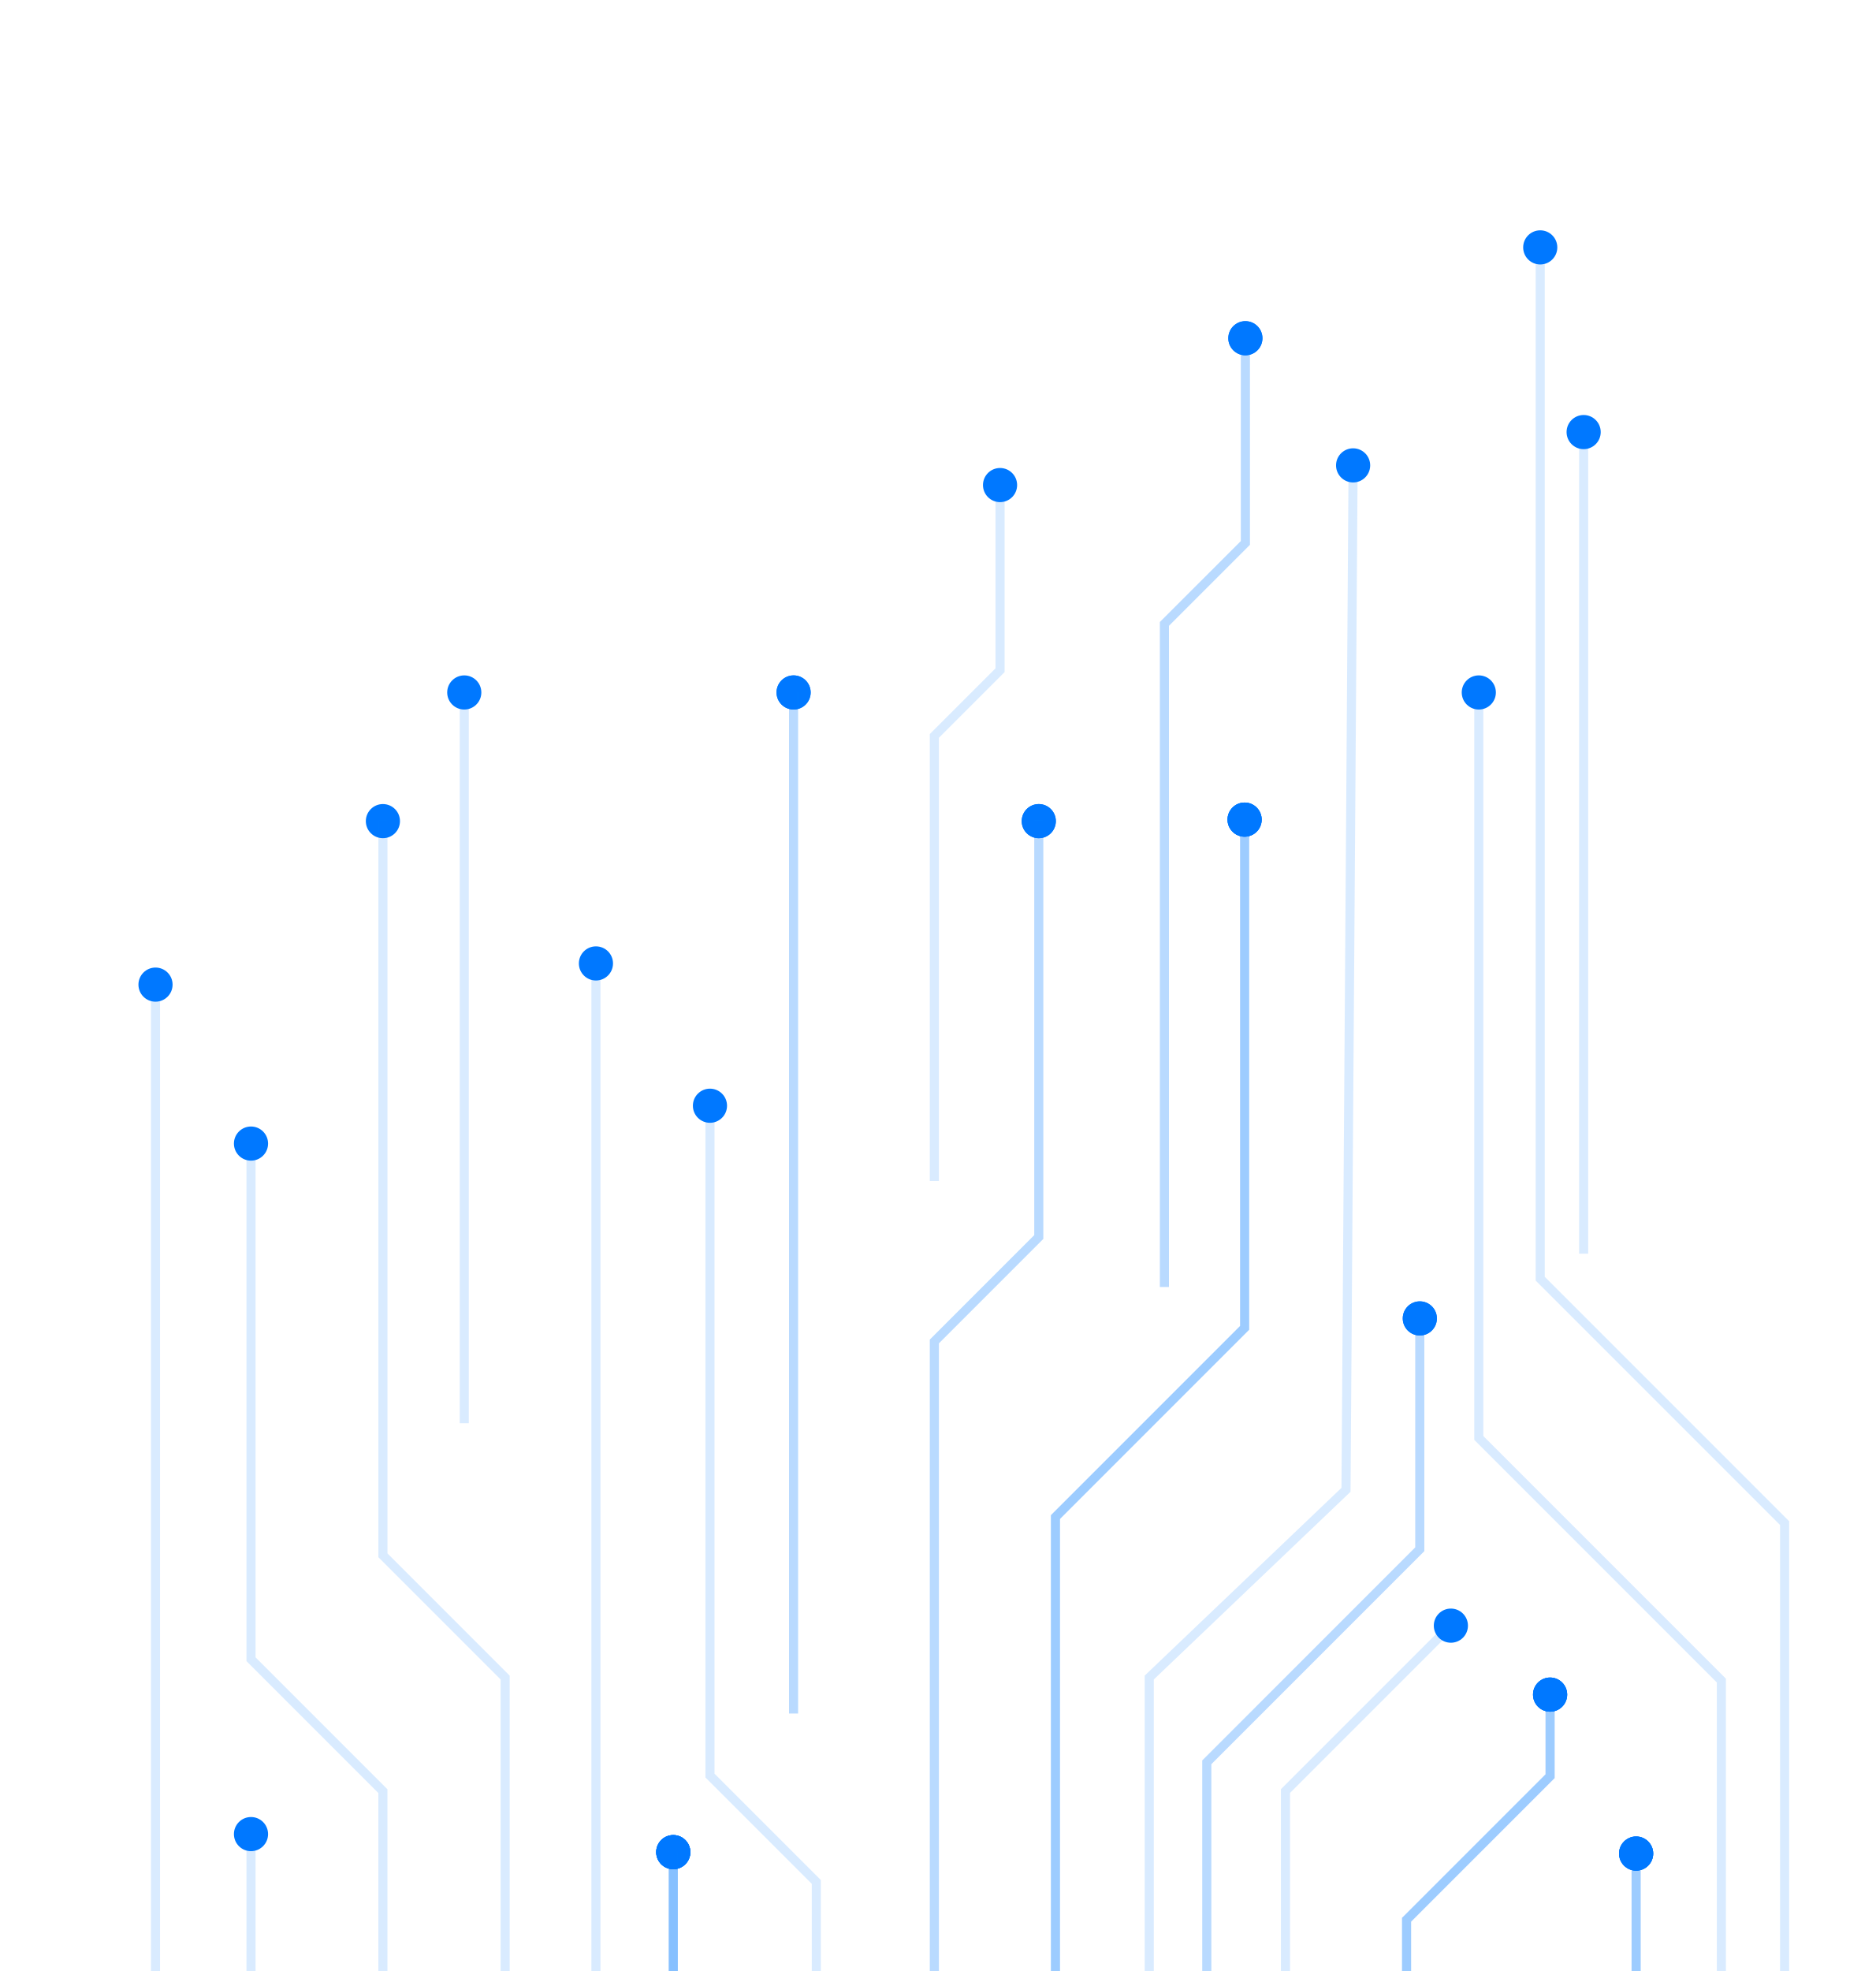
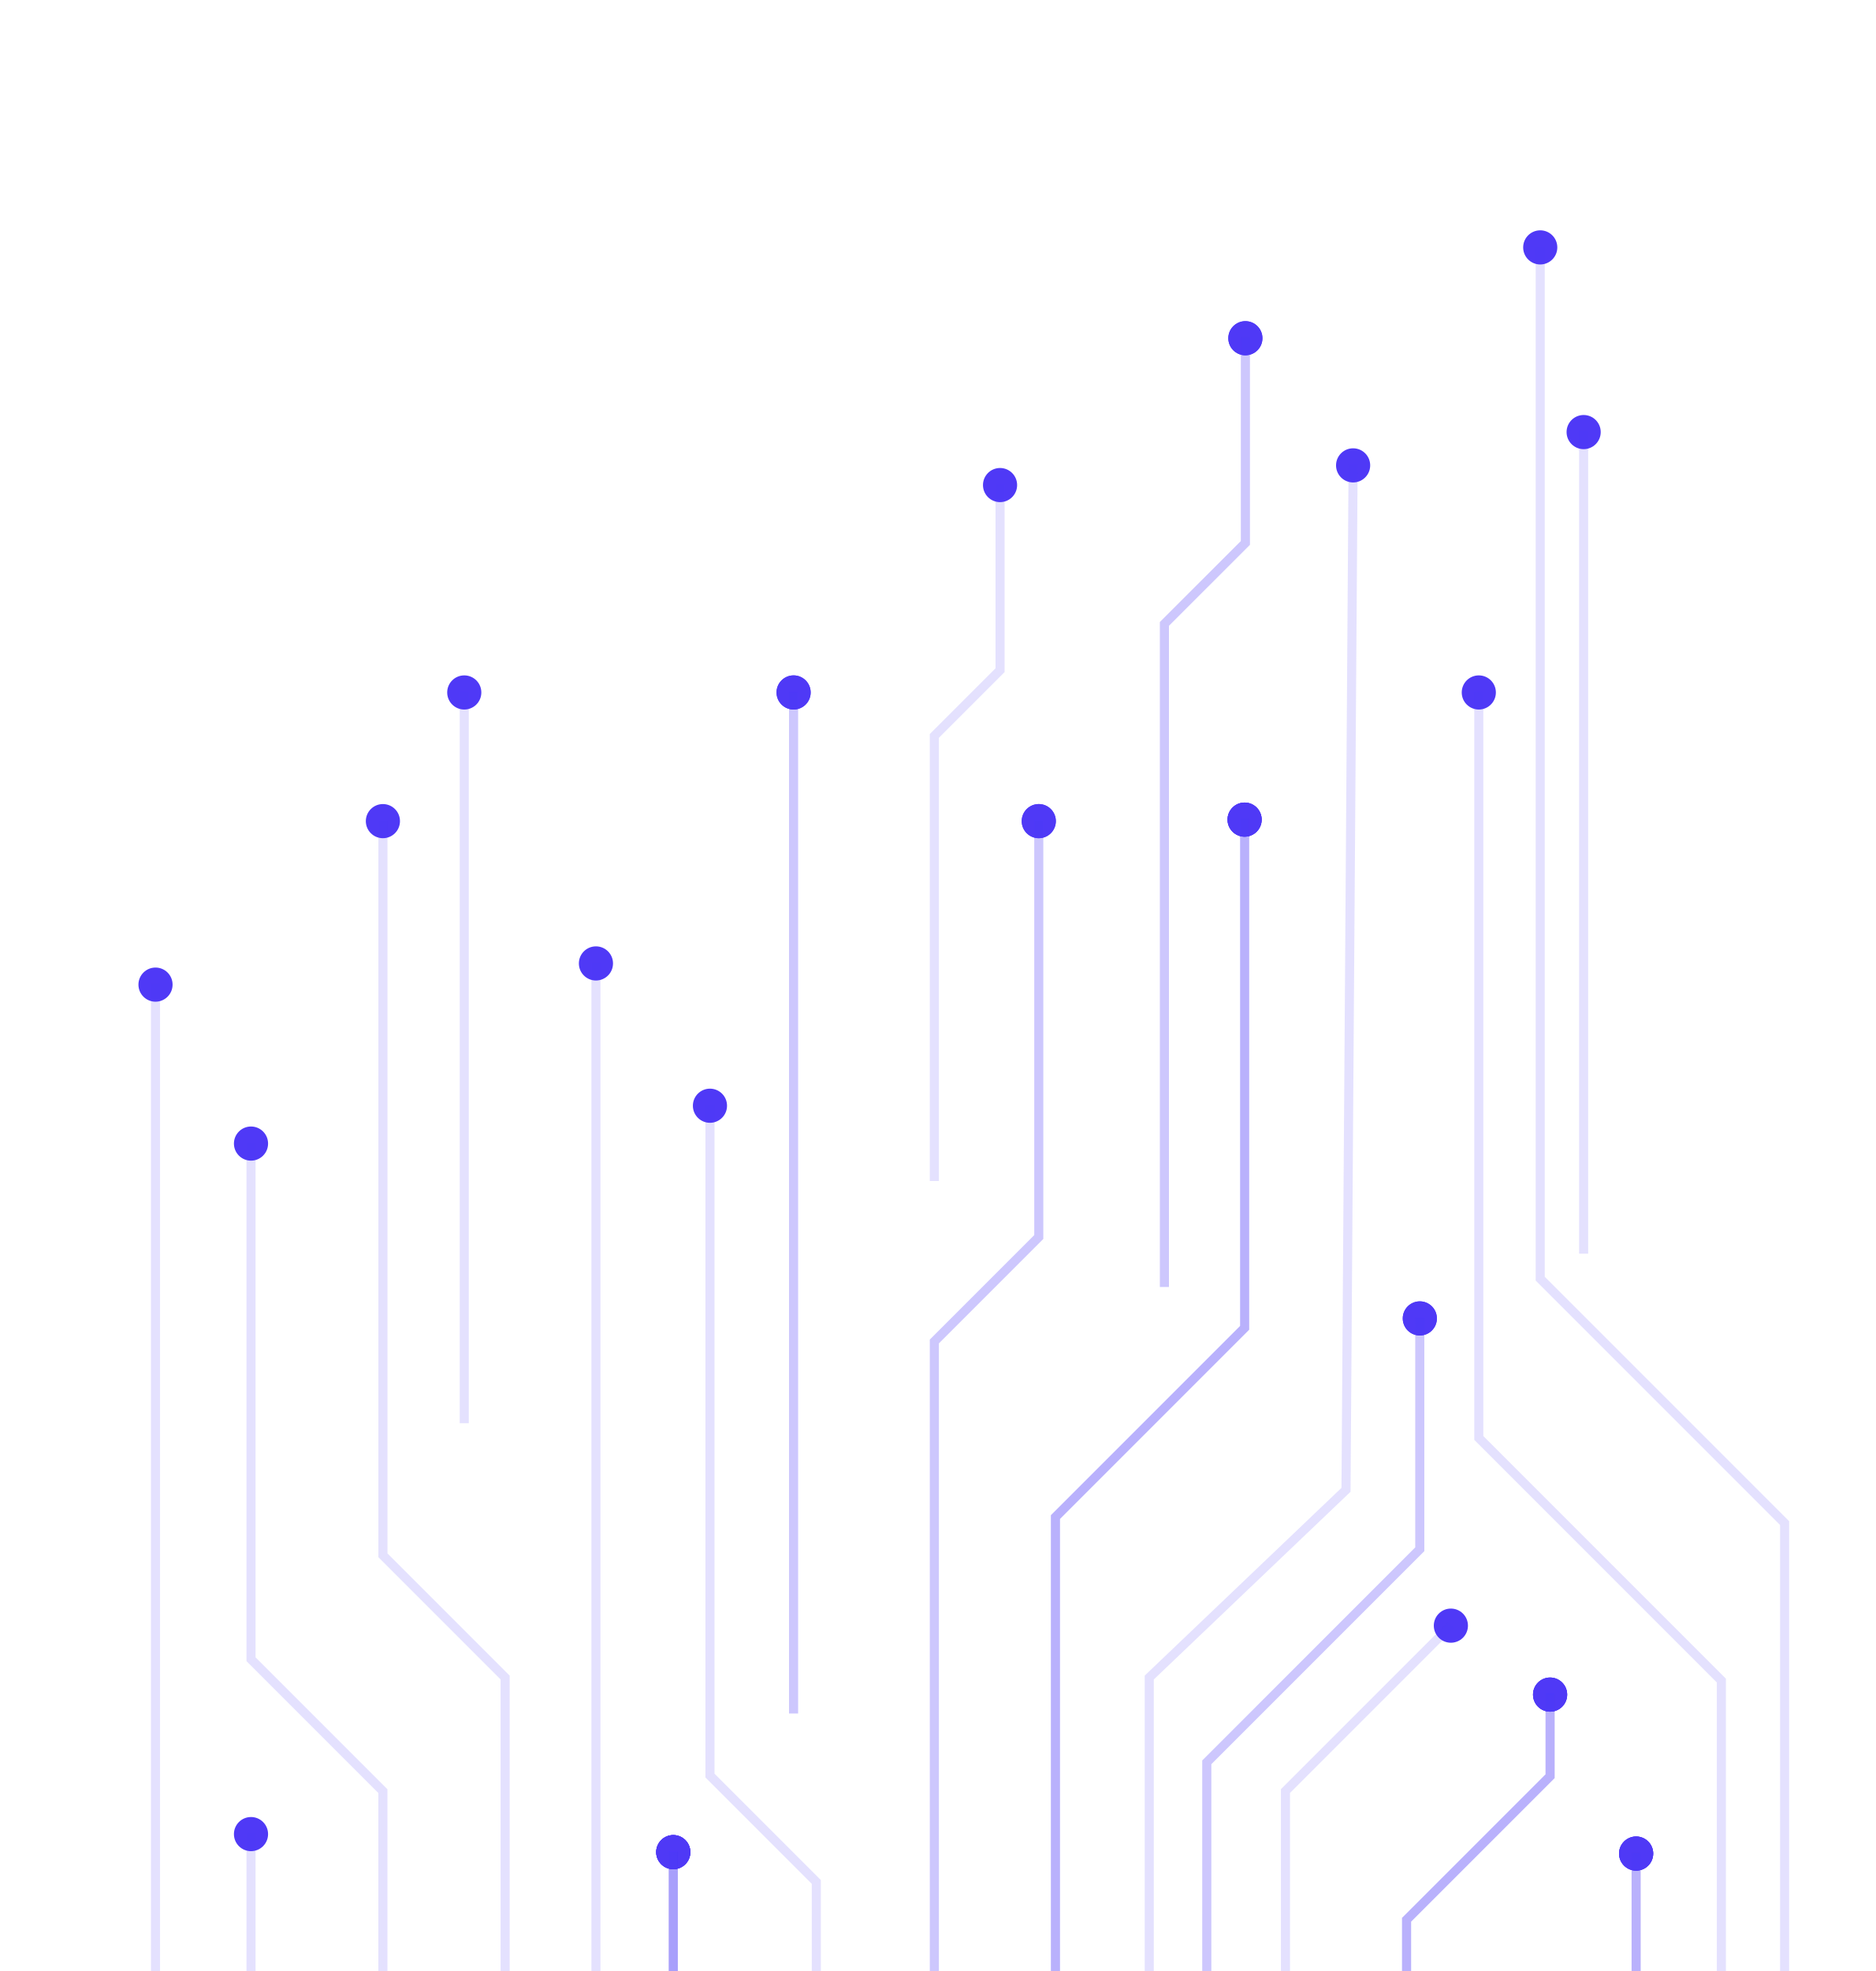
<svg xmlns="http://www.w3.org/2000/svg" width="100%" height="100%" viewBox="0 0 413 434" version="1.1" xml:space="preserve" style="fill-rule:evenodd;clip-rule:evenodd;stroke-miterlimit:10;">
  <g transform="matrix(1,0,0,1,-1168.59,49.0499)">
    <g id="dots">
      <g transform="matrix(1.22465e-16,-1,-1,-1.22465e-16,1494.28,107.185)">
-         <path d="M3.76,-3.76C5.836,-3.76 7.52,-2.076 7.52,0C7.52,2.076 5.836,3.76 3.76,3.76C1.684,3.76 -0,2.076 -0,0C-0,-2.076 1.684,-3.76 3.76,-3.76" style="fill:rgb(0,120,255);fill-rule:nonzero;" />
+         <path d="M3.76,-3.76C5.836,-3.76 7.52,-2.076 7.52,0C7.52,2.076 5.836,3.76 3.76,3.76C1.684,3.76 -0,2.076 -0,0C-0,-2.076 1.684,-3.76 3.76,-3.76" style="fill:#4F39F6;fill-rule:nonzero;" />
      </g>
      <g transform="matrix(1.22465e-16,-1,-1,-1.22465e-16,1509.98,327.852)">
-         <path d="M3.76,-3.76C5.836,-3.76 7.52,-2.076 7.52,0C7.52,2.076 5.836,3.76 3.76,3.76C1.684,3.76 -0,2.076 -0,0C-0,-2.076 1.684,-3.76 3.76,-3.76" style="fill:rgb(0,120,255);fill-rule:nonzero;" />
+         <path d="M3.76,-3.76C5.836,-3.76 7.52,-2.076 7.52,0C7.52,2.076 5.836,3.76 3.76,3.76C1.684,3.76 -0,2.076 -0,0C-0,-2.076 1.684,-3.76 3.76,-3.76" style="fill:#4F39F6;fill-rule:nonzero;" />
      </g>
      <g transform="matrix(1.22465e-16,-1,-1,-1.22465e-16,1509.98,327.852)">
-         <path d="M3.76,-3.76C5.836,-3.76 7.52,-2.076 7.52,0C7.52,2.076 5.836,3.76 3.76,3.76C1.684,3.76 -0,2.076 -0,0C-0,-2.076 1.684,-3.76 3.76,-3.76" style="fill:rgb(0,120,255);fill-rule:nonzero;" />
+         <path d="M3.76,-3.76C5.836,-3.76 7.52,-2.076 7.52,0C7.52,2.076 5.836,3.76 3.76,3.76C1.684,3.76 -0,2.076 -0,0C-0,-2.076 1.684,-3.76 3.76,-3.76" style="fill:#4F39F6;fill-rule:nonzero;" />
      </g>
      <g transform="matrix(1.22465e-16,-1,-1,-1.22465e-16,1509.98,327.852)">
-         <path d="M3.76,-3.76C5.836,-3.76 7.52,-2.076 7.52,0C7.52,2.076 5.836,3.76 3.76,3.76C1.684,3.76 -0,2.076 -0,0C-0,-2.076 1.684,-3.76 3.76,-3.76" style="fill:rgb(0,120,255);fill-rule:nonzero;" />
+         <path d="M3.76,-3.76C5.836,-3.76 7.52,-2.076 7.52,0C7.52,2.076 5.836,3.76 3.76,3.76C1.684,3.76 -0,2.076 -0,0C-0,-2.076 1.684,-3.76 3.76,-3.76" style="fill:#4F39F6;fill-rule:nonzero;" />
      </g>
      <g transform="matrix(1.22465e-16,-1,-1,-1.22465e-16,1517.37,49.8514)">
-         <path d="M3.76,-3.76C5.836,-3.76 7.52,-2.076 7.52,0C7.52,2.076 5.836,3.76 3.76,3.76C1.684,3.76 -0,2.076 -0,0C-0,-2.076 1.684,-3.76 3.76,-3.76" style="fill:rgb(0,120,255);fill-rule:nonzero;" />
+         <path d="M3.76,-3.76C5.836,-3.76 7.52,-2.076 7.52,0C7.52,2.076 5.836,3.76 3.76,3.76C1.684,3.76 -0,2.076 -0,0C-0,-2.076 1.684,-3.76 3.76,-3.76" style="fill:#4F39F6;fill-rule:nonzero;" />
      </g>
      <g transform="matrix(1.22465e-16,-1,-1,-1.22465e-16,1507.81,9.18541)">
-         <path d="M3.76,-3.76C5.836,-3.76 7.52,-2.076 7.52,0C7.52,2.076 5.836,3.76 3.76,3.76C1.684,3.76 -0,2.076 -0,0C-0,-2.076 1.684,-3.76 3.76,-3.76" style="fill:rgb(0,120,255);fill-rule:nonzero;" />
+         <path d="M3.76,-3.76C5.836,-3.76 7.52,-2.076 7.52,0C7.52,2.076 5.836,3.76 3.76,3.76C1.684,3.76 -0,2.076 -0,0C-0,-2.076 1.684,-3.76 3.76,-3.76" style="fill:#4F39F6;fill-rule:nonzero;" />
      </g>
      <g transform="matrix(1.22465e-16,-1,-1,-1.22465e-16,1528.93,362.852)">
-         <path d="M3.76,-3.76C5.836,-3.76 7.52,-2.076 7.52,0C7.52,2.076 5.836,3.76 3.76,3.76C1.684,3.76 -0,2.076 -0,0C-0,-2.076 1.684,-3.76 3.76,-3.76" style="fill:rgb(0,120,255);fill-rule:nonzero;" />
+         <path d="M3.76,-3.76C5.836,-3.76 7.52,-2.076 7.52,0C7.52,2.076 5.836,3.76 3.76,3.76C1.684,3.76 -0,2.076 -0,0C-0,-2.076 1.684,-3.76 3.76,-3.76" style="fill:#4F39F6;fill-rule:nonzero;" />
      </g>
      <g transform="matrix(1.22465e-16,-1,-1,-1.22465e-16,1528.93,362.852)">
-         <path d="M3.76,-3.76C5.836,-3.76 7.52,-2.076 7.52,0C7.52,2.076 5.836,3.76 3.76,3.76C1.684,3.76 -0,2.076 -0,0C-0,-2.076 1.684,-3.76 3.76,-3.76" style="fill:rgb(0,120,255);fill-rule:nonzero;" />
+         <path d="M3.76,-3.76C5.836,-3.76 7.52,-2.076 7.52,0C7.52,2.076 5.836,3.76 3.76,3.76C1.684,3.76 -0,2.076 -0,0C-0,-2.076 1.684,-3.76 3.76,-3.76" style="fill:#4F39F6;fill-rule:nonzero;" />
      </g>
      <g transform="matrix(1.22465e-16,-1,-1,-1.22465e-16,1528.93,362.852)">
-         <path d="M3.76,-3.76C5.836,-3.76 7.52,-2.076 7.52,0C7.52,2.076 5.836,3.76 3.76,3.76C1.684,3.76 -0,2.076 -0,0C-0,-2.076 1.684,-3.76 3.76,-3.76" style="fill:rgb(0,120,255);fill-rule:nonzero;" />
+         <path d="M3.76,-3.76C5.836,-3.76 7.52,-2.076 7.52,0C7.52,2.076 5.836,3.76 3.76,3.76C1.684,3.76 -0,2.076 -0,0C-0,-2.076 1.684,-3.76 3.76,-3.76" style="fill:#4F39F6;fill-rule:nonzero;" />
      </g>
      <g transform="matrix(0.0291255,-0.999576,-0.999576,-0.0291255,1466.38,57.1754)">
-         <path d="M3.757,-3.869C5.833,-3.869 7.518,-2.185 7.517,-0.11C7.517,1.967 5.833,3.651 3.757,3.651C1.682,3.65 -0.003,1.966 -0.002,-0.109C-0.002,-2.185 1.682,-3.869 3.757,-3.869" style="fill:rgb(0,120,255);fill-rule:nonzero;" />
+         <path d="M3.757,-3.869C5.833,-3.869 7.518,-2.185 7.517,-0.11C7.517,1.967 5.833,3.651 3.757,3.651C1.682,3.65 -0.003,1.966 -0.002,-0.109C-0.002,-2.185 1.682,-3.869 3.757,-3.869" style="fill:#4F39F6;fill-rule:nonzero;" />
      </g>
      <g transform="matrix(1.22465e-16,-1,-1,-1.22465e-16,1481.29,245.018)">
-         <path d="M3.76,-3.76C5.836,-3.76 7.52,-2.076 7.52,0C7.52,2.076 5.836,3.76 3.76,3.76C1.684,3.76 -0,2.076 -0,0C-0,-2.076 1.684,-3.76 3.76,-3.76" style="fill:rgb(0,120,255);fill-rule:nonzero;" />
+         <path d="M3.76,-3.76C5.836,-3.76 7.52,-2.076 7.52,0C7.52,2.076 5.836,3.76 3.76,3.76C1.684,3.76 -0,2.076 -0,0C-0,-2.076 1.684,-3.76 3.76,-3.76" style="fill:#4F39F6;fill-rule:nonzero;" />
      </g>
      <g transform="matrix(1.22465e-16,-1,-1,-1.22465e-16,1481.29,245.018)">
-         <path d="M3.76,-3.76C5.836,-3.76 7.52,-2.076 7.52,0C7.52,2.076 5.836,3.76 3.76,3.76C1.684,3.76 -0,2.076 -0,0C-0,-2.076 1.684,-3.76 3.76,-3.76" style="fill:rgb(0,120,255);fill-rule:nonzero;" />
+         <path d="M3.76,-3.76C5.836,-3.76 7.52,-2.076 7.52,0C7.52,2.076 5.836,3.76 3.76,3.76C1.684,3.76 -0,2.076 -0,0C-0,-2.076 1.684,-3.76 3.76,-3.76" style="fill:#4F39F6;fill-rule:nonzero;" />
      </g>
      <g transform="matrix(1.22465e-16,-1,-1,-1.22465e-16,1442.7,135.185)">
-         <path d="M3.761,-3.759C5.836,-3.759 7.52,-2.075 7.52,0.001C7.52,2.077 5.836,3.761 3.761,3.761C1.685,3.761 0,2.077 0,0.001C0,-2.075 1.685,-3.759 3.761,-3.759" style="fill:rgb(0,120,255);fill-rule:nonzero;" />
+         <path d="M3.761,-3.759C5.836,-3.759 7.52,-2.075 7.52,0.001C7.52,2.077 5.836,3.761 3.761,3.761C1.685,3.761 0,2.077 0,0.001C0,-2.075 1.685,-3.759 3.761,-3.759" style="fill:#4F39F6;fill-rule:nonzero;" />
      </g>
      <g transform="matrix(1.22465e-16,-1,-1,-1.22465e-16,1442.7,135.185)">
-         <path d="M3.761,-3.759C5.836,-3.759 7.52,-2.075 7.52,0.001C7.52,2.077 5.836,3.761 3.761,3.761C1.685,3.761 0,2.077 0,0.001C0,-2.075 1.685,-3.759 3.761,-3.759" style="fill:rgb(0,120,255);fill-rule:nonzero;" />
+         <path d="M3.761,-3.759C5.836,-3.759 7.52,-2.075 7.52,0.001C7.52,2.077 5.836,3.761 3.761,3.761C1.685,3.761 0,2.077 0,0.001C0,-2.075 1.685,-3.759 3.761,-3.759" style="fill:#4F39F6;fill-rule:nonzero;" />
      </g>
      <g transform="matrix(1.22465e-16,-1,-1,-1.22465e-16,1442.7,135.185)">
-         <path d="M3.761,-3.759C5.836,-3.759 7.52,-2.075 7.52,0.001C7.52,2.077 5.836,3.761 3.761,3.761C1.685,3.761 0,2.077 0,0.001C0,-2.075 1.685,-3.759 3.761,-3.759" style="fill:rgb(0,120,255);fill-rule:nonzero;" />
+         <path d="M3.761,-3.759C5.836,-3.759 7.52,-2.075 7.52,0.001C7.52,2.077 5.836,3.761 3.761,3.761C1.685,3.761 0,2.077 0,0.001C0,-2.075 1.685,-3.759 3.761,-3.759" style="fill:#4F39F6;fill-rule:nonzero;" />
      </g>
      <g transform="matrix(1.22465e-16,-1,-1,-1.22465e-16,1442.87,29.1854)">
-         <path d="M3.76,-3.76C5.836,-3.76 7.52,-2.076 7.52,0C7.52,2.076 5.836,3.76 3.76,3.76C1.684,3.76 -0,2.076 -0,0C-0,-2.076 1.684,-3.76 3.76,-3.76" style="fill:rgb(0,120,255);fill-rule:nonzero;" />
+         <path d="M3.76,-3.76C5.836,-3.76 7.52,-2.076 7.52,0C7.52,2.076 5.836,3.76 3.76,3.76C1.684,3.76 -0,2.076 -0,0C-0,-2.076 1.684,-3.76 3.76,-3.76" style="fill:#4F39F6;fill-rule:nonzero;" />
      </g>
      <g transform="matrix(1.22465e-16,-1,-1,-1.22465e-16,1442.87,29.1854)">
-         <path d="M3.76,-3.76C5.836,-3.76 7.52,-2.076 7.52,0C7.52,2.076 5.836,3.76 3.76,3.76C1.684,3.76 -0,2.076 -0,0C-0,-2.076 1.684,-3.76 3.76,-3.76" style="fill:rgb(0,120,255);fill-rule:nonzero;" />
+         <path d="M3.76,-3.76C5.836,-3.76 7.52,-2.076 7.52,0C7.52,2.076 5.836,3.76 3.76,3.76C1.684,3.76 -0,2.076 -0,0C-0,-2.076 1.684,-3.76 3.76,-3.76" style="fill:#4F39F6;fill-rule:nonzero;" />
      </g>
      <g transform="matrix(1.22465e-16,-1,-1,-1.22465e-16,1324.95,198.184)">
-         <path d="M3.76,-3.76C5.836,-3.76 7.52,-2.076 7.52,0C7.52,2.076 5.836,3.76 3.76,3.76C1.684,3.76 -0,2.076 -0,0C-0,-2.076 1.684,-3.76 3.76,-3.76" style="fill:rgb(0,120,255);fill-rule:nonzero;" />
+         <path d="M3.76,-3.76C5.836,-3.76 7.52,-2.076 7.52,0C7.52,2.076 5.836,3.76 3.76,3.76C1.684,3.76 -0,2.076 -0,0C-0,-2.076 1.684,-3.76 3.76,-3.76" style="fill:#4F39F6;fill-rule:nonzero;" />
      </g>
      <g transform="matrix(1.22465e-16,-1,-1,-1.22465e-16,1343.37,107.185)">
-         <path d="M3.76,-3.76C5.836,-3.76 7.52,-2.076 7.52,0C7.52,2.076 5.836,3.76 3.76,3.76C1.684,3.76 -0,2.076 -0,0C-0,-2.076 1.684,-3.76 3.76,-3.76" style="fill:rgb(0,120,255);fill-rule:nonzero;" />
+         <path d="M3.76,-3.76C5.836,-3.76 7.52,-2.076 7.52,0C7.52,2.076 5.836,3.76 3.76,3.76C1.684,3.76 -0,2.076 -0,0C-0,-2.076 1.684,-3.76 3.76,-3.76" style="fill:#4F39F6;fill-rule:nonzero;" />
      </g>
      <g transform="matrix(1.22465e-16,-1,-1,-1.22465e-16,1343.37,107.185)">
-         <path d="M3.76,-3.76C5.836,-3.76 7.52,-2.076 7.52,0C7.52,2.076 5.836,3.76 3.76,3.76C1.684,3.76 -0,2.076 -0,0C-0,-2.076 1.684,-3.76 3.76,-3.76" style="fill:rgb(0,120,255);fill-rule:nonzero;" />
+         <path d="M3.76,-3.76C5.836,-3.76 7.52,-2.076 7.52,0C7.52,2.076 5.836,3.76 3.76,3.76C1.684,3.76 -0,2.076 -0,0C-0,-2.076 1.684,-3.76 3.76,-3.76" style="fill:#4F39F6;fill-rule:nonzero;" />
      </g>
      <g transform="matrix(1.22465e-16,-1,-1,-1.22465e-16,1388.84,61.5184)">
-         <path d="M3.76,-3.76C5.836,-3.76 7.52,-2.076 7.52,0C7.52,2.076 5.836,3.76 3.76,3.76C1.684,3.76 -0,2.076 -0,0C-0,-2.076 1.684,-3.76 3.76,-3.76" style="fill:rgb(0,120,255);fill-rule:nonzero;" />
-       </g>
-       <g transform="matrix(1.22465e-16,-1,-1,-1.22465e-16,1316.87,362.539)">
-         <path d="M3.76,-3.76C5.836,-3.76 7.52,-2.076 7.52,0C7.52,2.076 5.836,3.76 3.76,3.76C1.684,3.76 -0,2.076 -0,0C-0,-2.076 1.684,-3.76 3.76,-3.76" style="fill:rgb(0,120,255);fill-rule:nonzero;" />
-       </g>
-       <g transform="matrix(1.22465e-16,-1,-1,-1.22465e-16,1316.87,362.539)">
-         <path d="M3.76,-3.76C5.836,-3.76 7.52,-2.076 7.52,0C7.52,2.076 5.836,3.76 3.76,3.76C1.684,3.76 -0,2.076 -0,0C-0,-2.076 1.684,-3.76 3.76,-3.76" style="fill:rgb(0,120,255);fill-rule:nonzero;" />
-       </g>
-       <g transform="matrix(1.22465e-16,-1,-1,-1.22465e-16,1316.87,362.539)">
-         <path d="M3.76,-3.76C5.836,-3.76 7.52,-2.076 7.52,0C7.52,2.076 5.836,3.76 3.76,3.76C1.684,3.76 -0,2.076 -0,0C-0,-2.076 1.684,-3.76 3.76,-3.76" style="fill:rgb(0,120,255);fill-rule:nonzero;" />
-       </g>
-       <g transform="matrix(1.22465e-16,-1,-1,-1.22465e-16,1316.87,362.539)">
-         <path d="M3.76,-3.76C5.836,-3.76 7.52,-2.076 7.52,0C7.52,2.076 5.836,3.76 3.76,3.76C1.684,3.76 -0,2.076 -0,0C-0,-2.076 1.684,-3.76 3.76,-3.76" style="fill:rgb(0,120,255);fill-rule:nonzero;" />
+         <path d="M3.76,-3.76C5.836,-3.76 7.52,-2.076 7.52,0C7.52,2.076 5.836,3.76 3.76,3.76C1.684,3.76 -0,2.076 -0,0C-0,-2.076 1.684,-3.76 3.76,-3.76" style="fill:#4F39F6;fill-rule:nonzero;" />
+       </g>
+       <g transform="matrix(1.22465e-16,-1,-1,-1.22465e-16,1316.87,362.539)">
+         <path d="M3.76,-3.76C5.836,-3.76 7.52,-2.076 7.52,0C7.52,2.076 5.836,3.76 3.76,3.76C1.684,3.76 -0,2.076 -0,0C-0,-2.076 1.684,-3.76 3.76,-3.76" style="fill:#4F39F6;fill-rule:nonzero;" />
+       </g>
+       <g transform="matrix(1.22465e-16,-1,-1,-1.22465e-16,1316.87,362.539)">
+         <path d="M3.76,-3.76C5.836,-3.76 7.52,-2.076 7.52,0C7.52,2.076 5.836,3.76 3.76,3.76C1.684,3.76 -0,2.076 -0,0C-0,-2.076 1.684,-3.76 3.76,-3.76" style="fill:#4F39F6;fill-rule:nonzero;" />
+       </g>
+       <g transform="matrix(1.22465e-16,-1,-1,-1.22465e-16,1316.87,362.539)">
+         <path d="M3.76,-3.76C5.836,-3.76 7.52,-2.076 7.52,0C7.52,2.076 5.836,3.76 3.76,3.76C1.684,3.76 -0,2.076 -0,0C-0,-2.076 1.684,-3.76 3.76,-3.76" style="fill:#4F39F6;fill-rule:nonzero;" />
+       </g>
+       <g transform="matrix(1.22465e-16,-1,-1,-1.22465e-16,1316.87,362.539)">
+         <path d="M3.76,-3.76C5.836,-3.76 7.52,-2.076 7.52,0C7.52,2.076 5.836,3.76 3.76,3.76C1.684,3.76 -0,2.076 -0,0C-0,-2.076 1.684,-3.76 3.76,-3.76" style="fill:#4F39F6;fill-rule:nonzero;" />
      </g>
      <g transform="matrix(1.22465e-16,-1,-1,-1.22465e-16,1397.37,135.518)">
-         <path d="M3.76,-3.76C5.836,-3.76 7.52,-2.076 7.52,0C7.52,2.076 5.836,3.76 3.76,3.76C1.684,3.76 -0,2.076 -0,0C-0,-2.076 1.684,-3.76 3.76,-3.76" style="fill:rgb(0,120,255);fill-rule:nonzero;" />
+         <path d="M3.76,-3.76C5.836,-3.76 7.52,-2.076 7.52,0C7.52,2.076 5.836,3.76 3.76,3.76C1.684,3.76 -0,2.076 -0,0C-0,-2.076 1.684,-3.76 3.76,-3.76" style="fill:#4F39F6;fill-rule:nonzero;" />
      </g>
      <g transform="matrix(1.22465e-16,-1,-1,-1.22465e-16,1397.37,135.518)">
-         <path d="M3.76,-3.76C5.836,-3.76 7.52,-2.076 7.52,0C7.52,2.076 5.836,3.76 3.76,3.76C1.684,3.76 -0,2.076 -0,0C-0,-2.076 1.684,-3.76 3.76,-3.76" style="fill:rgb(0,120,255);fill-rule:nonzero;" />
+         <path d="M3.76,-3.76C5.836,-3.76 7.52,-2.076 7.52,0C7.52,2.076 5.836,3.76 3.76,3.76C1.684,3.76 -0,2.076 -0,0C-0,-2.076 1.684,-3.76 3.76,-3.76" style="fill:#4F39F6;fill-rule:nonzero;" />
      </g>
      <g transform="matrix(0.707173,-0.70704,-0.70704,-0.707173,1484.37,308.906)">
-         <path d="M2.658,-6.419C4.734,-6.419 6.418,-4.735 6.417,-2.659C6.417,-0.582 4.734,1.102 2.658,1.1C0.581,1.1 -1.103,-0.583 -1.102,-2.66C-1.102,-4.735 0.582,-6.419 2.658,-6.419" style="fill:rgb(0,120,255);fill-rule:nonzero;" />
+         <path d="M2.658,-6.419C4.734,-6.419 6.418,-4.735 6.417,-2.659C6.417,-0.582 4.734,1.102 2.658,1.1C0.581,1.1 -1.103,-0.583 -1.102,-2.66C-1.102,-4.735 0.582,-6.419 2.658,-6.419" style="fill:#4F39F6;fill-rule:nonzero;" />
      </g>
      <g transform="matrix(1.22465e-16,-1,-1,-1.22465e-16,1299.84,166.851)">
-         <path d="M3.76,-3.76C5.836,-3.76 7.52,-2.076 7.52,0C7.52,2.076 5.836,3.76 3.76,3.76C1.684,3.76 -0,2.076 -0,0C-0,-2.076 1.684,-3.76 3.76,-3.76" style="fill:rgb(0,120,255);fill-rule:nonzero;" />
+         <path d="M3.76,-3.76C5.836,-3.76 7.52,-2.076 7.52,0C7.52,2.076 5.836,3.76 3.76,3.76C1.684,3.76 -0,2.076 -0,0C-0,-2.076 1.684,-3.76 3.76,-3.76" style="fill:#4F39F6;fill-rule:nonzero;" />
      </g>
      <g transform="matrix(1.22465e-16,-1,-1,-1.22465e-16,1252.92,135.518)">
-         <path d="M3.76,-3.76C5.836,-3.76 7.52,-2.076 7.52,0C7.52,2.076 5.836,3.76 3.76,3.76C1.684,3.76 -0,2.076 -0,0C-0,-2.076 1.684,-3.76 3.76,-3.76" style="fill:rgb(0,120,255);fill-rule:nonzero;" />
+         <path d="M3.76,-3.76C5.836,-3.76 7.52,-2.076 7.52,0C7.52,2.076 5.836,3.76 3.76,3.76C1.684,3.76 -0,2.076 -0,0C-0,-2.076 1.684,-3.76 3.76,-3.76" style="fill:#4F39F6;fill-rule:nonzero;" />
      </g>
      <g transform="matrix(1.22465e-16,-1,-1,-1.22465e-16,1270.84,107.185)">
-         <path d="M3.76,-3.76C5.836,-3.76 7.52,-2.076 7.52,0C7.52,2.076 5.836,3.76 3.76,3.76C1.684,3.76 -0,2.076 -0,0C-0,-2.076 1.684,-3.76 3.76,-3.76" style="fill:rgb(0,120,255);fill-rule:nonzero;" />
+         <path d="M3.76,-3.76C5.836,-3.76 7.52,-2.076 7.52,0C7.52,2.076 5.836,3.76 3.76,3.76C1.684,3.76 -0,2.076 -0,0C-0,-2.076 1.684,-3.76 3.76,-3.76" style="fill:#4F39F6;fill-rule:nonzero;" />
      </g>
      <g transform="matrix(1.22465e-16,-1,-1,-1.22465e-16,1223.87,206.518)">
-         <path d="M3.76,-3.76C5.836,-3.76 7.52,-2.076 7.52,0C7.52,2.076 5.836,3.76 3.76,3.76C1.684,3.76 -0,2.076 -0,0C-0,-2.076 1.684,-3.76 3.76,-3.76" style="fill:rgb(0,120,255);fill-rule:nonzero;" />
+         <path d="M3.76,-3.76C5.836,-3.76 7.52,-2.076 7.52,0C7.52,2.076 5.836,3.76 3.76,3.76C1.684,3.76 -0,2.076 -0,0C-0,-2.076 1.684,-3.76 3.76,-3.76" style="fill:#4F39F6;fill-rule:nonzero;" />
      </g>
      <g transform="matrix(1.22465e-16,-1,-1,-1.22465e-16,1223.87,358.565)">
-         <path d="M3.76,-3.76C5.836,-3.76 7.52,-2.076 7.52,0C7.52,2.076 5.836,3.76 3.76,3.76C1.684,3.76 -0,2.076 -0,0C-0,-2.076 1.684,-3.76 3.76,-3.76" style="fill:rgb(0,120,255);fill-rule:nonzero;" />
+         <path d="M3.76,-3.76C5.836,-3.76 7.52,-2.076 7.52,0C7.52,2.076 5.836,3.76 3.76,3.76C1.684,3.76 -0,2.076 -0,0C-0,-2.076 1.684,-3.76 3.76,-3.76" style="fill:#4F39F6;fill-rule:nonzero;" />
      </g>
      <g transform="matrix(1.22465e-16,-1,-1,-1.22465e-16,1202.84,171.518)">
-         <path d="M3.76,-3.76C5.836,-3.76 7.52,-2.076 7.52,0C7.52,2.076 5.836,3.76 3.76,3.76C1.684,3.76 -0,2.076 -0,0C-0,-2.076 1.684,-3.76 3.76,-3.76" style="fill:rgb(0,120,255);fill-rule:nonzero;" />
+         <path d="M3.76,-3.76C5.836,-3.76 7.52,-2.076 7.52,0C7.52,2.076 5.836,3.76 3.76,3.76C1.684,3.76 -0,2.076 -0,0C-0,-2.076 1.684,-3.76 3.76,-3.76" style="fill:#4F39F6;fill-rule:nonzero;" />
      </g>
    </g>
    <g id="lines">
      <g transform="matrix(-1,-1.22465e-16,1.22465e-16,-1,1547.7,103.236)">
-         <path d="M0,-309.762L0,-217.762L53.421,-164.341L53.421,0" style="fill:none;fill-rule:nonzero;stroke:rgb(0,120,255);stroke-opacity:0.15;stroke-width:2px;" />
+         <path d="M0,-309.762L0,-217.762L53.421,-164.341L53.421,0" style="fill:none;fill-rule:nonzero;stroke:#4F39F6;stroke-opacity:0.15;stroke-width:2px;" />
      </g>
      <g transform="matrix(-1,-1.22465e-16,1.22465e-16,-1,1478.37,323.903)">
-         <path d="M0,-89.095L0,-49.762L-31.608,-18.153L-31.608,0" style="fill:none;fill-rule:nonzero;stroke:rgb(0,120,255);stroke-opacity:0.15;stroke-width:2px;" />
+         <path d="M0,-89.095L0,-49.762L-31.608,-18.153L-31.608,0" style="fill:none;fill-rule:nonzero;stroke:#4F39F6;stroke-opacity:0.15;stroke-width:2px;" />
      </g>
      <g transform="matrix(-1,-1.22465e-16,1.22465e-16,-1,1478.37,323.903)">
-         <path d="M0,-89.095L0,-49.762L-31.608,-18.153L-31.608,0" style="fill:none;fill-rule:nonzero;stroke:rgb(0,120,255);stroke-opacity:0.15;stroke-width:2px;" />
+         <path d="M0,-89.095L0,-49.762L-31.608,-18.153L-31.608,0" style="fill:none;fill-rule:nonzero;stroke:#4F39F6;stroke-opacity:0.15;stroke-width:2px;" />
      </g>
      <g transform="matrix(-1,-1.22465e-16,1.22465e-16,-1,1478.37,323.903)">
-         <path d="M0,-89.095L0,-49.762L-31.608,-18.153L-31.608,0" style="fill:none;fill-rule:nonzero;stroke:rgb(0,120,255);stroke-opacity:0.15;stroke-width:2px;" />
+         <path d="M0,-89.095L0,-49.762L-31.608,-18.153L-31.608,0" style="fill:none;fill-rule:nonzero;stroke:#4F39F6;stroke-opacity:0.15;stroke-width:2px;" />
      </g>
      <g transform="matrix(1.22465e-16,-1,-1,-1.22465e-16,1426.82,136.45)">
-         <path d="M-90.548,-90.548L90.548,-90.548" style="fill:none;fill-rule:nonzero;stroke:rgb(0,120,255);stroke-opacity:0.15;stroke-width:2px;" />
+         <path d="M-90.548,-90.548L90.548,-90.548" style="fill:none;fill-rule:nonzero;stroke:#4F39F6;stroke-opacity:0.15;stroke-width:2px;" />
      </g>
      <g transform="matrix(-1,-1.22465e-16,1.22465e-16,-1,1561.63,5.23641)">
-         <path d="M0,-407.762L0,-281.095L53.825,-227.27L53.825,0" style="fill:none;fill-rule:nonzero;stroke:rgb(0,120,255);stroke-opacity:0.15;stroke-width:2px;" />
+         <path d="M0,-407.762L0,-281.095L53.825,-227.27L53.825,0" style="fill:none;fill-rule:nonzero;stroke:#4F39F6;stroke-opacity:0.15;stroke-width:2px;" />
      </g>
      <g transform="matrix(1.22465e-16,-1,-1,-1.22465e-16,1501.88,385.951)">
-         <path d="M-27.048,-27.048L27.048,-27.048" style="fill:none;fill-rule:nonzero;stroke:rgb(0,120,255);stroke-opacity:0.15;stroke-width:2px;" />
+         <path d="M-27.048,-27.048L27.048,-27.048" style="fill:none;fill-rule:nonzero;stroke:#4F39F6;stroke-opacity:0.15;stroke-width:2px;" />
      </g>
      <g transform="matrix(1.22465e-16,-1,-1,-1.22465e-16,1501.88,385.951)">
-         <path d="M-27.048,-27.048L27.048,-27.048" style="fill:none;fill-rule:nonzero;stroke:rgb(0,120,255);stroke-opacity:0.15;stroke-width:2px;" />
+         <path d="M-27.048,-27.048L27.048,-27.048" style="fill:none;fill-rule:nonzero;stroke:#4F39F6;stroke-opacity:0.15;stroke-width:2px;" />
      </g>
      <g transform="matrix(1.22465e-16,-1,-1,-1.22465e-16,1501.88,385.951)">
-         <path d="M-27.048,-27.048L27.048,-27.048" style="fill:none;fill-rule:nonzero;stroke:rgb(0,120,255);stroke-opacity:0.15;stroke-width:2px;" />
+         <path d="M-27.048,-27.048L27.048,-27.048" style="fill:none;fill-rule:nonzero;stroke:#4F39F6;stroke-opacity:0.15;stroke-width:2px;" />
      </g>
      <g transform="matrix(-1,-1.22465e-16,1.22465e-16,-1,1421.7,53.2354)">
-         <path d="M0,-359.763L0,-267.096L-43.333,-225.763L-44.896,0" style="fill:none;fill-rule:nonzero;stroke:rgb(0,120,255);stroke-opacity:0.15;stroke-width:2px;" />
+         <path d="M0,-359.763L0,-267.096L-43.333,-225.763L-44.896,0" style="fill:none;fill-rule:nonzero;stroke:#4F39F6;stroke-opacity:0.15;stroke-width:2px;" />
      </g>
      <g transform="matrix(-1,-1.22465e-16,1.22465e-16,-1,1434.37,241.07)">
-         <path d="M0,-177.928L0,-97.928L-46.916,-51.011L-46.916,0" style="fill:none;fill-rule:nonzero;stroke:rgb(0,120,255);stroke-opacity:0.15;stroke-width:2px;" />
+         <path d="M0,-177.928L0,-97.928L-46.916,-51.011L-46.916,0" style="fill:none;fill-rule:nonzero;stroke:#4F39F6;stroke-opacity:0.15;stroke-width:2px;" />
      </g>
      <g transform="matrix(-1,-1.22465e-16,1.22465e-16,-1,1434.37,241.07)">
-         <path d="M0,-177.928L0,-97.928L-46.916,-51.011L-46.916,0" style="fill:none;fill-rule:nonzero;stroke:rgb(0,120,255);stroke-opacity:0.15;stroke-width:2px;" />
+         <path d="M0,-177.928L0,-97.928L-46.916,-51.011L-46.916,0" style="fill:none;fill-rule:nonzero;stroke:#4F39F6;stroke-opacity:0.15;stroke-width:2px;" />
      </g>
      <g transform="matrix(-1,-1.22465e-16,1.22465e-16,-1,1401.04,131.236)">
-         <path d="M0,-287.762L0,-153.762L-41.667,-112.095L-41.667,0" style="fill:none;fill-rule:nonzero;stroke:rgb(0,120,255);stroke-opacity:0.15;stroke-width:2px;" />
+         <path d="M0,-287.762L0,-153.762L-41.667,-112.095L-41.667,0" style="fill:none;fill-rule:nonzero;stroke:#4F39F6;stroke-opacity:0.15;stroke-width:2px;" />
      </g>
      <g transform="matrix(-1,-1.22465e-16,1.22465e-16,-1,1401.04,131.236)">
-         <path d="M0,-287.762L0,-153.762L-41.667,-112.095L-41.667,0" style="fill:none;fill-rule:nonzero;stroke:rgb(0,120,255);stroke-opacity:0.15;stroke-width:2px;" />
+         <path d="M0,-287.762L0,-153.762L-41.667,-112.095L-41.667,0" style="fill:none;fill-rule:nonzero;stroke:#4F39F6;stroke-opacity:0.15;stroke-width:2px;" />
      </g>
      <g transform="matrix(-1,-1.22465e-16,1.22465e-16,-1,1401.04,131.236)">
-         <path d="M0,-287.762L0,-153.762L-41.667,-112.095L-41.667,0" style="fill:none;fill-rule:nonzero;stroke:rgb(0,120,255);stroke-opacity:0.15;stroke-width:2px;" />
+         <path d="M0,-287.762L0,-153.762L-41.667,-112.095L-41.667,0" style="fill:none;fill-rule:nonzero;stroke:#4F39F6;stroke-opacity:0.15;stroke-width:2px;" />
      </g>
      <g transform="matrix(-1,-1.22465e-16,1.22465e-16,-1,1425.04,25.2364)">
-         <path d="M0,-209.095L0,-63.095L-17.834,-45.262L-17.834,0" style="fill:none;fill-rule:nonzero;stroke:rgb(0,120,255);stroke-opacity:0.15;stroke-width:2px;" />
+         <path d="M0,-209.095L0,-63.095L-17.834,-45.262L-17.834,0" style="fill:none;fill-rule:nonzero;stroke:#4F39F6;stroke-opacity:0.15;stroke-width:2px;" />
      </g>
      <g transform="matrix(-1,-1.22465e-16,1.22465e-16,-1,1425.04,25.2364)">
-         <path d="M0,-209.095L0,-63.095L-17.834,-45.262L-17.834,0" style="fill:none;fill-rule:nonzero;stroke:rgb(0,120,255);stroke-opacity:0.15;stroke-width:2px;" />
+         <path d="M0,-209.095L0,-63.095L-17.834,-45.262L-17.834,0" style="fill:none;fill-rule:nonzero;stroke:#4F39F6;stroke-opacity:0.15;stroke-width:2px;" />
      </g>
      <g transform="matrix(-1,-1.22465e-16,1.22465e-16,-1,1348.37,194.236)">
-         <path d="M0,-224.762L0,-171.095L23.417,-147.679L23.417,0" style="fill:none;fill-rule:nonzero;stroke:rgb(0,120,255);stroke-opacity:0.15;stroke-width:2px;" />
+         <path d="M0,-224.762L0,-171.095L23.417,-147.679L23.417,0" style="fill:none;fill-rule:nonzero;stroke:#4F39F6;stroke-opacity:0.15;stroke-width:2px;" />
      </g>
      <g transform="matrix(1.22465e-16,-1,-1,-1.22465e-16,1230.86,215.742)">
-         <path d="M-112.506,-112.506L112.506,-112.506" style="fill:none;fill-rule:nonzero;stroke:rgb(0,120,255);stroke-opacity:0.15;stroke-width:2px;" />
+         <path d="M-112.506,-112.506L112.506,-112.506" style="fill:none;fill-rule:nonzero;stroke:#4F39F6;stroke-opacity:0.15;stroke-width:2px;" />
      </g>
      <g transform="matrix(1.22465e-16,-1,-1,-1.22465e-16,1230.86,215.742)">
-         <path d="M-112.506,-112.506L112.506,-112.506" style="fill:none;fill-rule:nonzero;stroke:rgb(0,120,255);stroke-opacity:0.15;stroke-width:2px;" />
+         <path d="M-112.506,-112.506L112.506,-112.506" style="fill:none;fill-rule:nonzero;stroke:#4F39F6;stroke-opacity:0.15;stroke-width:2px;" />
      </g>
      <g transform="matrix(-1,-1.22465e-16,1.22465e-16,-1,1374.37,57.5704)">
-         <path d="M0,-153.428L0,-55.428L-14.473,-40.955L-14.473,0" style="fill:none;fill-rule:nonzero;stroke:rgb(0,120,255);stroke-opacity:0.15;stroke-width:2px;" />
-       </g>
-       <g transform="matrix(1.22465e-16,-1,-1,-1.22465e-16,1292.67,382.795)">
-         <path d="M-24.203,-24.203L24.203,-24.203" style="fill:none;fill-rule:nonzero;stroke:rgb(0,120,255);stroke-opacity:0.15;stroke-width:2px;" />
-       </g>
-       <g transform="matrix(1.22465e-16,-1,-1,-1.22465e-16,1292.67,382.795)">
-         <path d="M-24.203,-24.203L24.203,-24.203" style="fill:none;fill-rule:nonzero;stroke:rgb(0,120,255);stroke-opacity:0.15;stroke-width:2px;" />
-       </g>
-       <g transform="matrix(1.22465e-16,-1,-1,-1.22465e-16,1292.67,382.795)">
-         <path d="M-24.203,-24.203L24.203,-24.203" style="fill:none;fill-rule:nonzero;stroke:rgb(0,120,255);stroke-opacity:0.15;stroke-width:2px;" />
-       </g>
-       <g transform="matrix(1.22465e-16,-1,-1,-1.22465e-16,1292.67,382.795)">
-         <path d="M-24.203,-24.203L24.203,-24.203" style="fill:none;fill-rule:nonzero;stroke:rgb(0,120,255);stroke-opacity:0.15;stroke-width:2px;" />
+         <path d="M0,-153.428L0,-55.428L-14.473,-40.955L-14.473,0" style="fill:none;fill-rule:nonzero;stroke:#4F39F6;stroke-opacity:0.15;stroke-width:2px;" />
+       </g>
+       <g transform="matrix(1.22465e-16,-1,-1,-1.22465e-16,1292.67,382.795)">
+         <path d="M-24.203,-24.203L24.203,-24.203" style="fill:none;fill-rule:nonzero;stroke:#4F39F6;stroke-opacity:0.15;stroke-width:2px;" />
+       </g>
+       <g transform="matrix(1.22465e-16,-1,-1,-1.22465e-16,1292.67,382.795)">
+         <path d="M-24.203,-24.203L24.203,-24.203" style="fill:none;fill-rule:nonzero;stroke:#4F39F6;stroke-opacity:0.15;stroke-width:2px;" />
+       </g>
+       <g transform="matrix(1.22465e-16,-1,-1,-1.22465e-16,1292.67,382.795)">
+         <path d="M-24.203,-24.203L24.203,-24.203" style="fill:none;fill-rule:nonzero;stroke:#4F39F6;stroke-opacity:0.15;stroke-width:2px;" />
+       </g>
+       <g transform="matrix(1.22465e-16,-1,-1,-1.22465e-16,1292.67,382.795)">
+         <path d="M-24.203,-24.203L24.203,-24.203" style="fill:none;fill-rule:nonzero;stroke:#4F39F6;stroke-opacity:0.15;stroke-width:2px;" />
      </g>
      <g transform="matrix(-1,-1.22465e-16,1.22465e-16,-1,1374.37,131.57)">
-         <path d="M0,-284.428L0,-114.761L-23,-91.761L-23,0" style="fill:none;fill-rule:nonzero;stroke:rgb(0,120,255);stroke-opacity:0.15;stroke-width:2px;" />
+         <path d="M0,-284.428L0,-114.761L-23,-91.761L-23,0" style="fill:none;fill-rule:nonzero;stroke:#4F39F6;stroke-opacity:0.15;stroke-width:2px;" />
      </g>
      <g transform="matrix(-1,-1.22465e-16,1.22465e-16,-1,1374.37,131.57)">
-         <path d="M0,-284.428L0,-114.761L-23,-91.761L-23,0" style="fill:none;fill-rule:nonzero;stroke:rgb(0,120,255);stroke-opacity:0.15;stroke-width:2px;" />
+         <path d="M0,-284.428L0,-114.761L-23,-91.761L-23,0" style="fill:none;fill-rule:nonzero;stroke:#4F39F6;stroke-opacity:0.15;stroke-width:2px;" />
      </g>
      <g transform="matrix(-1,-1.22465e-16,1.22465e-16,-1,1451.7,308.774)">
-         <path d="M0,-105.558L0,-36.558L-36.558,0" style="fill:none;fill-rule:nonzero;stroke:rgb(0,120,255);stroke-opacity:0.15;stroke-width:2px;" />
+         <path d="M0,-105.558L0,-36.558L-36.558,0" style="fill:none;fill-rule:nonzero;stroke:#4F39F6;stroke-opacity:0.15;stroke-width:2px;" />
      </g>
      <g transform="matrix(1.22465e-16,-1,-1,-1.22465e-16,1182.79,279.951)">
-         <path d="M-117.048,-117.048L117.048,-117.048" style="fill:none;fill-rule:nonzero;stroke:rgb(0,120,255);stroke-opacity:0.15;stroke-width:2px;" />
+         <path d="M-117.048,-117.048L117.048,-117.048" style="fill:none;fill-rule:nonzero;stroke:#4F39F6;stroke-opacity:0.15;stroke-width:2px;" />
      </g>
      <g transform="matrix(-1,-1.22465e-16,1.22465e-16,-1,1279.84,131.57)">
-         <path d="M0,-257.428L0,-188.761L26.917,-161.845L26.917,0" style="fill:none;fill-rule:nonzero;stroke:rgb(0,120,255);stroke-opacity:0.15;stroke-width:2px;" />
+         <path d="M0,-257.428L0,-188.761L26.917,-161.845L26.917,0" style="fill:none;fill-rule:nonzero;stroke:#4F39F6;stroke-opacity:0.15;stroke-width:2px;" />
      </g>
      <g transform="matrix(1.22465e-16,-1,-1,-1.22465e-16,1190.29,183.784)">
-         <path d="M-80.548,-80.548L80.548,-80.548" style="fill:none;fill-rule:nonzero;stroke:rgb(0,120,255);stroke-opacity:0.15;stroke-width:2px;" />
+         <path d="M-80.548,-80.548L80.548,-80.548" style="fill:none;fill-rule:nonzero;stroke:#4F39F6;stroke-opacity:0.15;stroke-width:2px;" />
      </g>
      <g transform="matrix(-1,-1.22465e-16,1.22465e-16,-1,1252.92,202.57)">
-         <path d="M0,-186.428L0,-142.776L29.049,-113.727L29.049,0" style="fill:none;fill-rule:nonzero;stroke:rgb(0,120,255);stroke-opacity:0.15;stroke-width:2px;" />
+         <path d="M0,-186.428L0,-142.776L29.049,-113.727L29.049,0" style="fill:none;fill-rule:nonzero;stroke:#4F39F6;stroke-opacity:0.15;stroke-width:2px;" />
      </g>
      <g transform="matrix(1.22465e-16,-1,-1,-1.22465e-16,1202.68,375.807)">
-         <path d="M-21.191,-21.191L21.191,-21.191" style="fill:none;fill-rule:nonzero;stroke:rgb(0,120,255);stroke-opacity:0.15;stroke-width:2px;" />
+         <path d="M-21.191,-21.191L21.191,-21.191" style="fill:none;fill-rule:nonzero;stroke:#4F39F6;stroke-opacity:0.15;stroke-width:2px;" />
      </g>
      <g transform="matrix(1.22465e-16,-1,-1,-1.22465e-16,1088.12,282.284)">
-         <path d="M-114.714,-114.714L114.714,-114.714" style="fill:none;fill-rule:nonzero;stroke:rgb(0,120,255);stroke-opacity:0.15;stroke-width:2px;" />
+         <path d="M-114.714,-114.714L114.714,-114.714" style="fill:none;fill-rule:nonzero;stroke:#4F39F6;stroke-opacity:0.15;stroke-width:2px;" />
      </g>
    </g>
  </g>
</svg>
